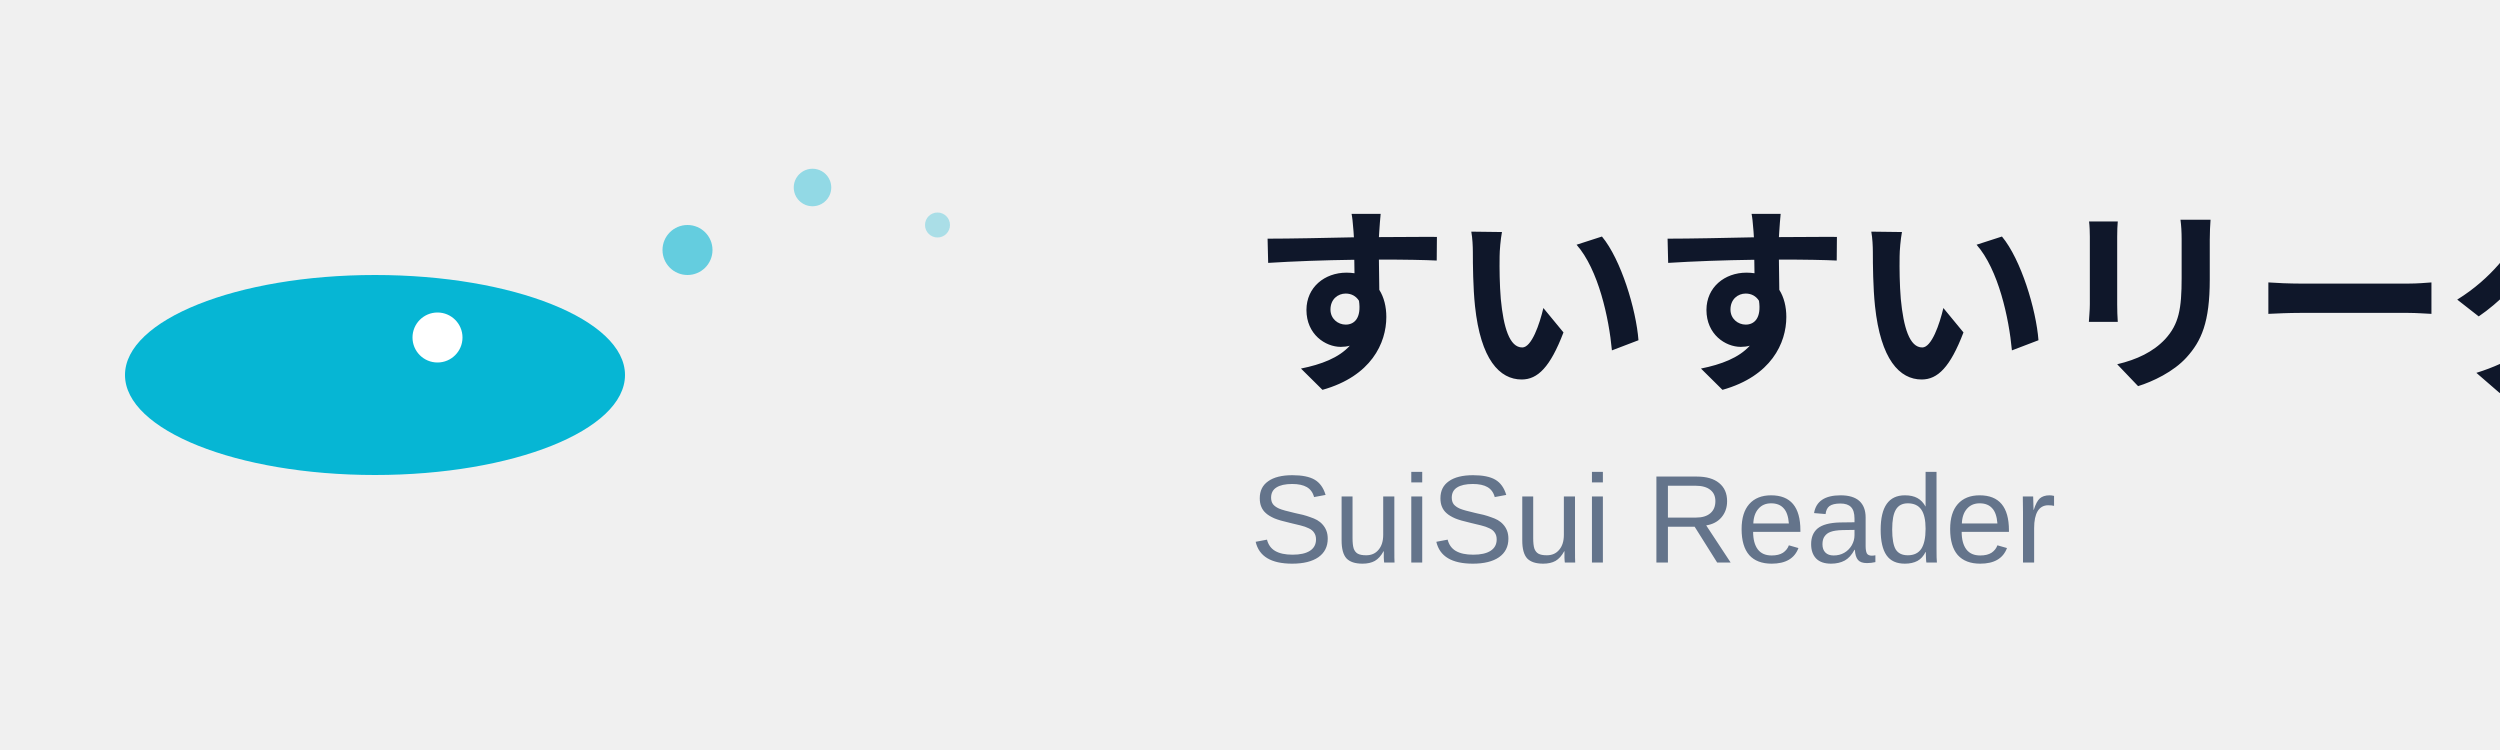
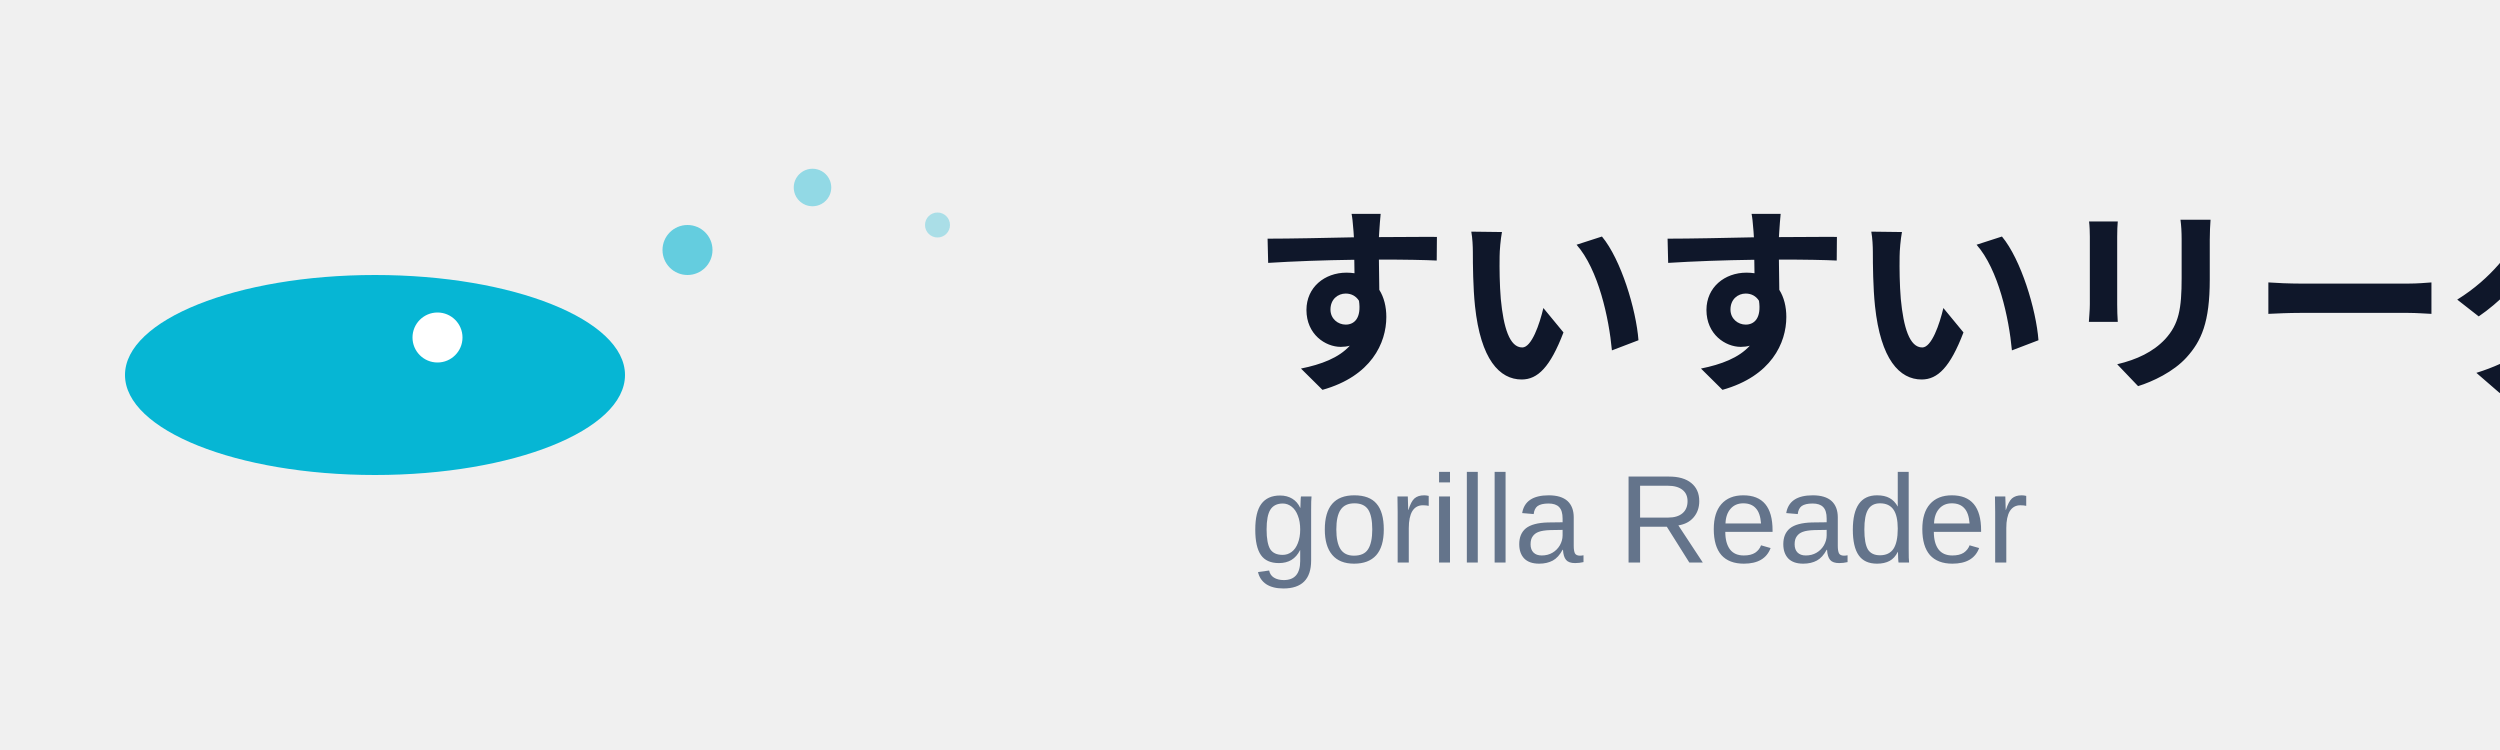
<svg xmlns="http://www.w3.org/2000/svg" width="200" height="60" viewBox="0 0 200 60">
  <ellipse cx="30" cy="30" rx="20" ry="8" fill="#06B6D4" />
  <polygon points="10,30 20,25 20,35" fill="#06B6D4" />
  <circle cx="35" cy="27" r="2" fill="white" />
  <circle cx="55" cy="20" r="2" fill="#06B6D4" opacity="0.6" />
  <circle cx="65" cy="15" r="1.5" fill="#06B6D4" opacity="0.4" />
  <circle cx="75" cy="18" r="1" fill="#06B6D4" opacity="0.3" />
  <text x="100" y="30" font-family="Arial, sans-serif" font-size="16" font-weight="bold" fill="#0F172A">すいすいリーダー</text>
-   <text x="100" y="45" font-family="Arial, sans-serif" font-size="10" fill="#64748B">SuiSui Reader</text>
+   <text x="100" y="45" font-family="Arial, sans-serif" font-size="10" fill="#64748B">gorilla Reader</text>
</svg>
